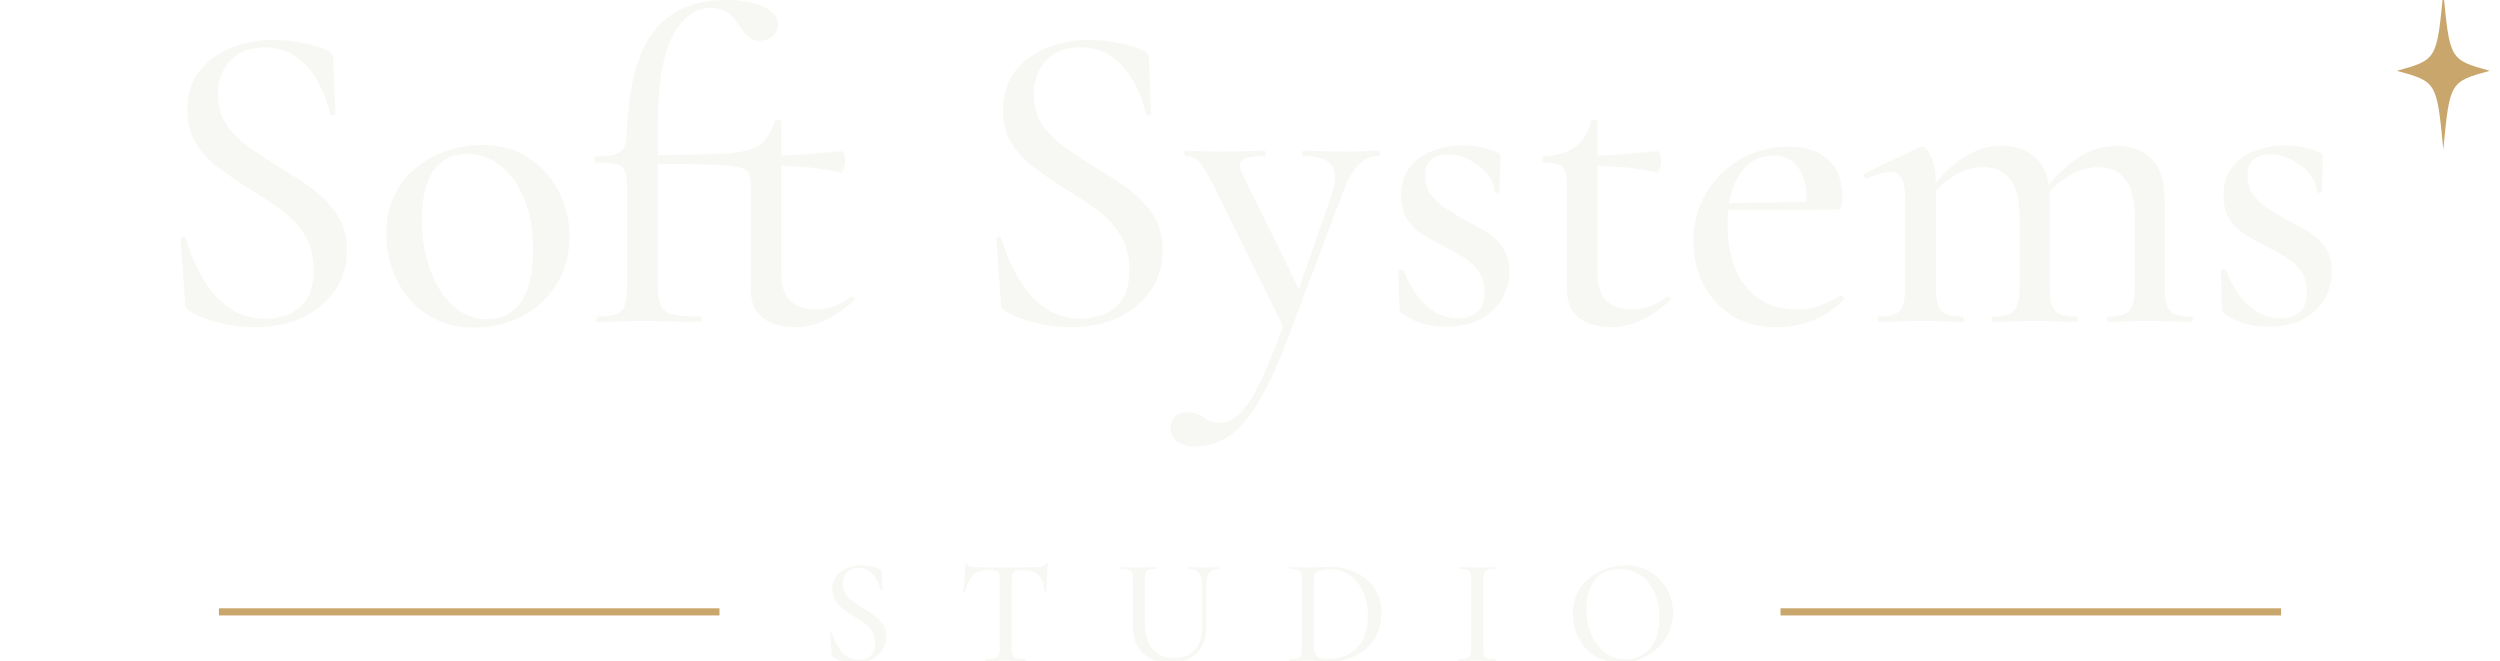
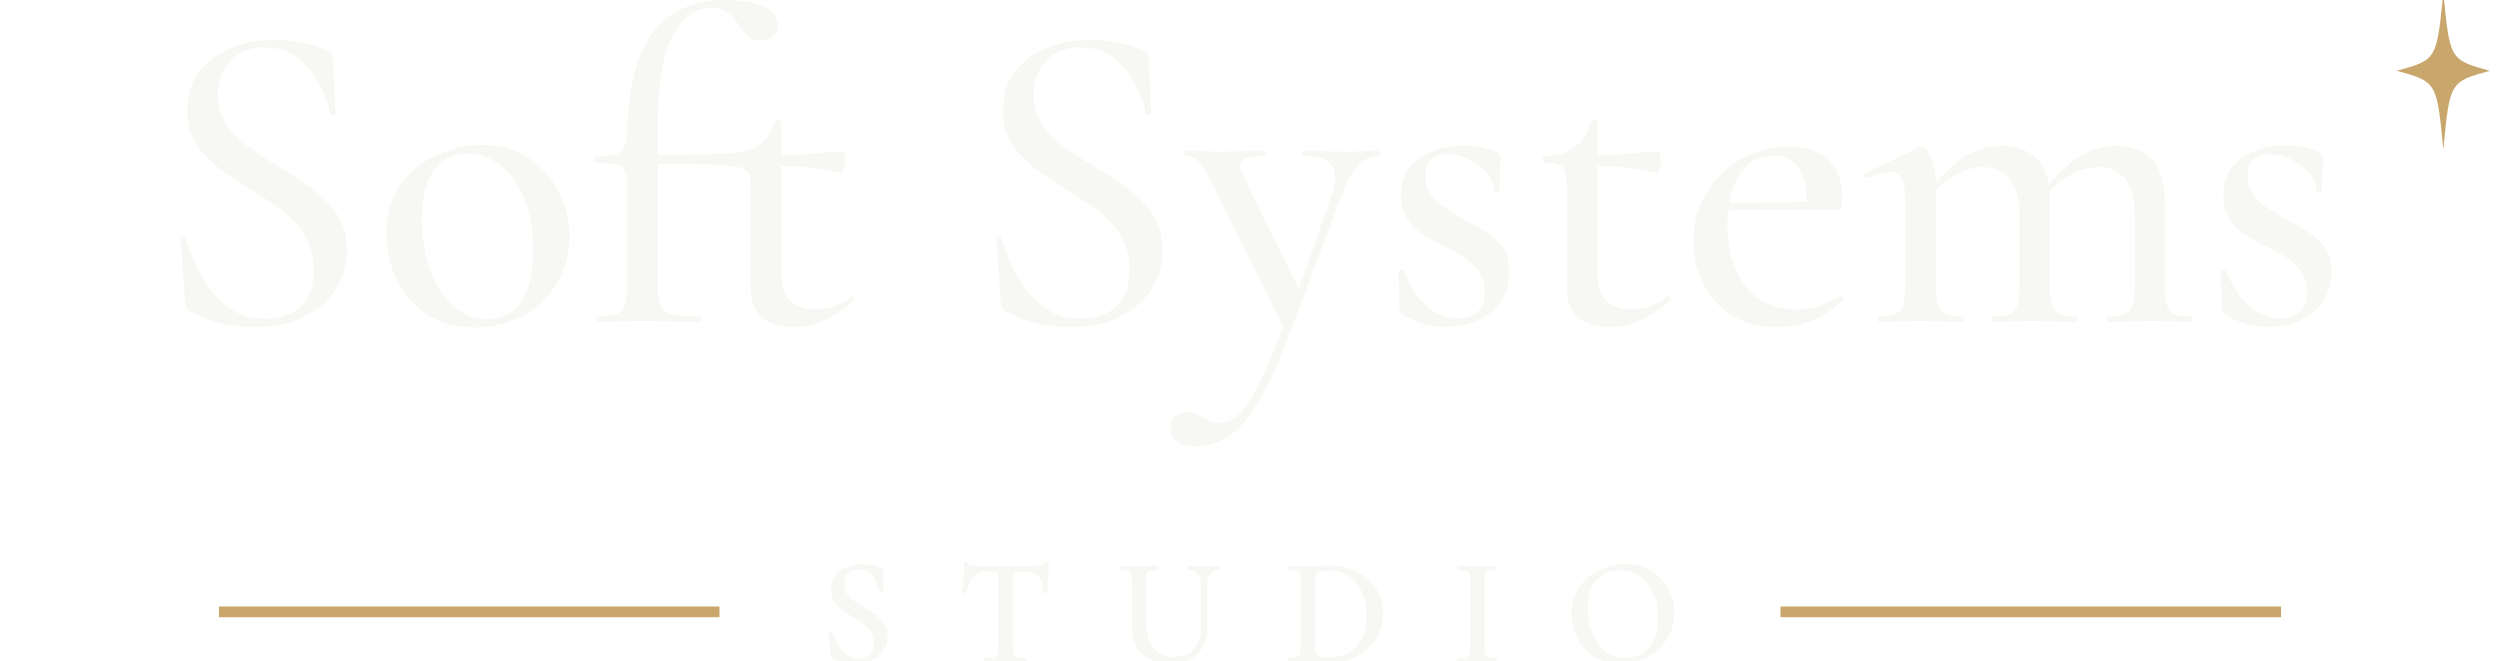
<svg xmlns="http://www.w3.org/2000/svg" viewBox="0 0 347.77 92.43" width="348" height="92" role="img" aria-label="Soft Systems Studio">
  <path transform="translate(20.00 45.01)" d="M9.548 -31.806Q9.548 -29.326 10.788 -27.528Q12.028 -25.73 14.012 -24.335Q15.996 -22.94 18.228 -21.576Q20.522 -20.212 22.661 -18.662Q24.8 -17.112 26.195 -15.035Q27.59 -12.958 27.59 -9.982Q27.59 -6.944 26.009 -4.526Q24.428 -2.108 21.545 -0.682Q18.662 0.744 14.632 0.744Q13.02 0.744 11.377 0.465Q9.734 0.186 8.246 -0.31Q6.758 -0.806 5.518 -1.55Q5.27 -1.736 5.115 -1.984Q4.96 -2.232 4.96 -2.728L4.34 -11.594Q4.278 -11.904 4.619 -11.935Q4.96 -11.966 5.022 -11.718Q5.58 -9.796 6.51 -7.812Q7.44 -5.828 8.742 -4.185Q10.044 -2.542 11.873 -1.488Q13.702 -0.434 16.12 -0.434Q17.794 -0.434 19.375 -1.054Q20.956 -1.674 21.948 -3.131Q22.94 -4.588 22.94 -7.192Q22.94 -10.168 21.638 -12.214Q20.336 -14.26 18.29 -15.748Q16.244 -17.236 13.95 -18.6Q11.78 -19.964 9.765 -21.452Q7.75 -22.94 6.51 -24.893Q5.27 -26.846 5.27 -29.636Q5.27 -32.984 7.037 -35.154Q8.804 -37.324 11.563 -38.378Q14.322 -39.432 17.236 -39.432Q19.158 -39.432 21.142 -39.06Q23.126 -38.688 24.738 -38.006Q25.296 -37.758 25.482 -37.479Q25.668 -37.2 25.668 -36.89L25.978 -29.14Q25.978 -28.954 25.668 -28.892Q25.358 -28.83 25.234 -29.078Q25.048 -30.132 24.428 -31.713Q23.808 -33.294 22.754 -34.813Q21.7 -36.332 20.057 -37.355Q18.414 -38.378 16.058 -38.378Q13.888 -38.378 12.462 -37.479Q11.036 -36.58 10.292 -35.123Q9.548 -33.666 9.548 -31.806ZM45.384 0.806Q41.602 0.806 38.843 -0.992Q36.084 -2.79 34.596 -5.797Q33.108 -8.804 33.108 -12.276Q33.108 -15.5 34.317 -17.856Q35.526 -20.212 37.51 -21.731Q39.494 -23.25 41.85 -23.994Q44.206 -24.738 46.5 -24.738Q50.344 -24.738 53.072 -22.878Q55.8 -21.018 57.257 -18.104Q58.714 -15.19 58.714 -11.966Q58.714 -8.06 56.854 -5.177Q54.994 -2.294 51.987 -0.744Q48.98 0.806 45.384 0.806ZM47.182 -0.372Q50.22 -0.372 51.925 -2.759Q53.63 -5.146 53.63 -10.044Q53.63 -14.198 52.39 -17.205Q51.15 -20.212 49.073 -21.855Q46.996 -23.498 44.392 -23.498Q41.354 -23.498 39.711 -21.173Q38.068 -18.848 38.068 -14.322Q38.068 -10.416 39.246 -7.223Q40.424 -4.03 42.47 -2.201Q44.516 -0.372 47.182 -0.372ZM62.682 0.0Q62.496 0.0 62.496 -0.372Q62.496 -0.744 62.682 -0.744Q65.286 -0.744 66.03 -1.55Q66.774 -2.356 66.774 -5.022V-18.972Q66.774 -20.46 66.464 -21.142Q66.154 -21.824 65.224 -22.041Q64.294 -22.258 62.434 -22.258Q62.248 -22.258 62.248 -22.692Q62.248 -23.126 62.434 -23.126Q64.914 -23.126 65.782 -23.746Q66.65 -24.366 66.712 -25.916Q67.022 -36.208 70.494 -40.61Q73.966 -45.012 80.6 -45.012Q83.948 -45.012 85.901 -44.051Q87.854 -43.09 87.854 -41.602Q87.854 -40.486 87.079 -39.897Q86.304 -39.308 85.312 -39.308Q84.32 -39.308 83.7 -39.897Q83.08 -40.486 82.46 -41.416Q81.716 -42.594 80.817 -43.245Q79.918 -43.896 78.368 -43.896Q75.206 -43.896 73.129 -39.959Q71.052 -36.022 71.052 -27.218V-5.022Q71.052 -3.224 71.455 -2.294Q71.858 -1.364 73.129 -1.054Q74.4 -0.744 77.004 -0.744Q77.19 -0.744 77.19 -0.372Q77.19 0.0 77.004 0.0Q74.896 0.0 72.912 -0.062Q70.928 -0.124 68.882 -0.124Q67.146 -0.124 65.565 -0.062Q63.984 0.0 62.682 0.0ZM90.21 0.744Q88.722 0.744 87.296 0.279Q85.87 -0.186 84.971 -1.364Q84.072 -2.542 84.072 -4.526V-18.972Q84.072 -20.15 83.793 -20.77Q83.514 -21.39 82.181 -21.669Q80.848 -21.948 77.934 -22.01Q75.02 -22.072 69.75 -22.072V-23.312Q72.726 -23.312 75.454 -23.374Q78.182 -23.436 79.856 -23.498Q82.398 -23.622 83.855 -24.056Q85.312 -24.49 86.118 -25.482Q86.924 -26.474 87.42 -28.024Q87.482 -28.21 87.916 -28.21Q88.35 -28.21 88.35 -28.024V-6.634Q88.35 -4.092 89.621 -2.914Q90.892 -1.736 93.062 -1.736Q94.674 -1.736 95.945 -2.263Q97.216 -2.79 98.022 -3.472Q98.27 -3.658 98.487 -3.379Q98.704 -3.1 98.456 -2.914Q96.162 -0.992 94.271 -0.124Q92.38 0.744 90.21 0.744ZM96.596 -20.894Q94.116 -21.452 91.822 -21.638Q89.528 -21.824 86.986 -21.824V-23.25Q89.404 -23.25 91.791 -23.436Q94.178 -23.622 96.782 -23.87Q96.968 -23.87 97.123 -23.436Q97.278 -23.002 97.278 -22.444Q97.278 -21.948 97.061 -21.39Q96.844 -20.832 96.596 -20.894ZM123.628 -31.806Q123.628 -29.326 124.868 -27.528Q126.108 -25.73 128.092 -24.335Q130.076 -22.94 132.308 -21.576Q134.602 -20.212 136.741 -18.662Q138.88 -17.112 140.275 -15.035Q141.67 -12.958 141.67 -9.982Q141.67 -6.944 140.089 -4.526Q138.508 -2.108 135.625 -0.682Q132.742 0.744 128.712 0.744Q127.1 0.744 125.457 0.465Q123.814 0.186 122.326 -0.31Q120.838 -0.806 119.598 -1.55Q119.35 -1.736 119.195 -1.984Q119.04 -2.232 119.04 -2.728L118.42 -11.594Q118.358 -11.904 118.699 -11.935Q119.04 -11.966 119.102 -11.718Q119.66 -9.796 120.59 -7.812Q121.52 -5.828 122.822 -4.185Q124.124 -2.542 125.953 -1.488Q127.782 -0.434 130.2 -0.434Q131.874 -0.434 133.455 -1.054Q135.036 -1.674 136.028 -3.131Q137.02 -4.588 137.02 -7.192Q137.02 -10.168 135.718 -12.214Q134.416 -14.26 132.37 -15.748Q130.324 -17.236 128.03 -18.6Q125.86 -19.964 123.845 -21.452Q121.83 -22.94 120.59 -24.893Q119.35 -26.846 119.35 -29.636Q119.35 -32.984 121.117 -35.154Q122.884 -37.324 125.643 -38.378Q128.402 -39.432 131.316 -39.432Q133.238 -39.432 135.222 -39.06Q137.206 -38.688 138.818 -38.006Q139.376 -37.758 139.562 -37.479Q139.748 -37.2 139.748 -36.89L140.058 -29.14Q140.058 -28.954 139.748 -28.892Q139.438 -28.83 139.314 -29.078Q139.128 -30.132 138.508 -31.713Q137.888 -33.294 136.834 -34.813Q135.78 -36.332 134.137 -37.355Q132.494 -38.378 130.138 -38.378Q127.968 -38.378 126.542 -37.479Q125.116 -36.58 124.372 -35.123Q123.628 -33.666 123.628 -31.806ZM171.926 -23.932Q172.112 -23.932 172.112 -23.56Q172.112 -23.188 171.926 -23.188Q170.19 -23.188 168.981 -21.886Q167.772 -20.584 166.78 -17.856L159.402 1.736Q157.17 7.688 155.124 11.129Q153.078 14.57 150.908 15.996Q148.738 17.422 146.134 17.422Q144.708 17.422 143.747 16.771Q142.786 16.12 142.786 14.818Q142.786 13.702 143.468 13.175Q144.15 12.648 145.018 12.648Q146.196 12.648 146.816 13.02Q147.436 13.392 148.056 13.764Q148.676 14.136 149.668 14.136Q151.156 14.136 152.52 12.772Q153.884 11.408 155.434 8.153Q156.984 4.898 159.03 -0.744L158.968 1.55L148.924 -18.786Q147.56 -21.514 146.785 -22.351Q146.01 -23.188 144.894 -23.188Q144.708 -23.188 144.708 -23.56Q144.708 -23.932 144.894 -23.932Q145.948 -23.932 147.126 -23.87Q148.304 -23.808 149.358 -23.808Q151.466 -23.808 153.047 -23.87Q154.628 -23.932 155.93 -23.932Q156.054 -23.932 156.054 -23.56Q156.054 -23.188 155.93 -23.188Q153.884 -23.188 152.985 -22.692Q152.086 -22.196 152.768 -20.77L161.138 -3.72L159.402 -0.806L165.292 -17.732Q166.284 -20.584 165.323 -21.886Q164.362 -23.188 161.324 -23.188Q161.2 -23.188 161.2 -23.56Q161.2 -23.932 161.324 -23.932Q162.812 -23.932 164.145 -23.87Q165.478 -23.808 167.586 -23.808Q168.95 -23.808 169.849 -23.87Q170.748 -23.932 171.926 -23.932ZM178.374 -20.398Q178.374 -18.91 179.149 -17.825Q179.924 -16.74 181.164 -15.934Q182.404 -15.128 183.768 -14.322Q185.38 -13.516 186.837 -12.617Q188.294 -11.718 189.224 -10.416Q190.154 -9.114 190.154 -7.006Q190.154 -5.022 189.162 -3.255Q188.17 -1.488 186.186 -0.403Q184.202 0.682 181.226 0.682Q179.738 0.682 178.25 0.31Q176.762 -0.062 175.15 -1.116Q175.026 -1.24 174.902 -1.426Q174.778 -1.612 174.778 -1.86L174.654 -7.068Q174.654 -7.254 174.995 -7.285Q175.336 -7.316 175.398 -7.192Q176.142 -5.146 177.289 -3.627Q178.436 -2.108 179.893 -1.302Q181.35 -0.496 183.024 -0.496Q184.76 -0.496 185.752 -1.426Q186.744 -2.356 186.682 -4.216Q186.682 -5.952 185.845 -7.099Q185.008 -8.246 183.768 -9.021Q182.528 -9.796 181.164 -10.478Q179.676 -11.222 178.25 -12.09Q176.824 -12.958 175.925 -14.26Q175.026 -15.562 175.026 -17.67Q175.026 -20.15 176.297 -21.7Q177.568 -23.25 179.552 -23.963Q181.536 -24.676 183.644 -24.676Q184.884 -24.676 186.0 -24.459Q187.116 -24.242 188.356 -23.746Q188.914 -23.498 188.914 -23.064Q188.914 -21.948 188.852 -20.77Q188.79 -19.592 188.79 -18.228Q188.79 -18.042 188.418 -18.042Q188.046 -18.042 188.046 -18.228Q188.046 -19.53 187.054 -20.708Q186.062 -21.886 184.574 -22.661Q183.086 -23.436 181.474 -23.436Q180.172 -23.436 179.273 -22.754Q178.374 -22.072 178.374 -20.398ZM204.352 0.744Q202.864 0.744 201.438 0.279Q200.012 -0.186 199.113 -1.364Q198.214 -2.542 198.214 -4.526V-18.848Q198.214 -20.274 197.966 -21.018Q197.718 -21.762 197.036 -22.01Q196.354 -22.258 194.99 -22.258Q194.804 -22.258 194.804 -22.723Q194.804 -23.188 194.99 -23.188Q197.718 -23.25 199.423 -24.521Q201.128 -25.792 201.562 -28.024Q201.624 -28.21 202.058 -28.21Q202.492 -28.21 202.492 -28.024V-6.634Q202.492 -4.092 203.763 -2.914Q205.034 -1.736 207.266 -1.736Q208.816 -1.736 210.087 -2.294Q211.358 -2.852 212.164 -3.472Q212.412 -3.658 212.629 -3.379Q212.846 -3.1 212.598 -2.914Q210.304 -0.992 208.382 -0.124Q206.46 0.744 204.352 0.744ZM210.738 -20.894Q208.258 -21.452 205.964 -21.638Q203.67 -21.824 201.128 -21.824V-23.25Q203.608 -23.25 205.933 -23.436Q208.258 -23.622 210.924 -23.87Q211.11 -23.87 211.234 -23.436Q211.358 -23.002 211.358 -22.444Q211.358 -21.948 211.172 -21.39Q210.986 -20.832 210.738 -20.894ZM227.602 0.744Q223.758 0.744 221.154 -0.961Q218.55 -2.666 217.217 -5.394Q215.884 -8.122 215.884 -11.222Q215.884 -14.942 217.651 -17.949Q219.418 -20.956 222.456 -22.723Q225.494 -24.49 229.214 -24.49Q232.81 -24.49 234.763 -22.692Q236.716 -20.894 236.716 -17.422Q236.716 -16.616 236.561 -16.151Q236.406 -15.686 235.972 -15.686H231.694Q231.942 -19.406 230.733 -21.328Q229.524 -23.25 227.106 -23.25Q224.068 -23.25 222.363 -20.646Q220.658 -18.042 220.658 -13.64Q220.658 -10.106 221.774 -7.409Q222.89 -4.712 225.06 -3.224Q227.23 -1.736 230.33 -1.736Q232.376 -1.736 233.709 -2.294Q235.042 -2.852 236.468 -3.658Q236.592 -3.782 236.809 -3.503Q237.026 -3.224 236.902 -3.038Q234.67 -0.992 232.376 -0.124Q230.082 0.744 227.602 0.744ZM219.232 -15.624 219.17 -16.554 233.058 -16.802V-15.686ZM273.854 0.0Q273.73 0.0 273.73 -0.372Q273.73 -0.744 273.854 -0.744Q276.148 -0.744 276.892 -1.581Q277.636 -2.418 277.636 -5.022V-14.57Q277.636 -21.638 272.49 -21.638Q270.382 -21.638 268.274 -20.336Q266.166 -19.034 264.678 -16.864L264.43 -17.608Q266.91 -21.08 269.514 -22.847Q272.118 -24.614 275.032 -24.614Q278.256 -24.614 280.023 -22.754Q281.79 -20.894 281.79 -16.988V-5.022Q281.79 -2.418 282.503 -1.581Q283.216 -0.744 285.51 -0.744Q285.758 -0.744 285.758 -0.372Q285.758 0.0 285.51 0.0Q284.394 0.0 282.875 -0.062Q281.356 -0.124 279.682 -0.124Q278.07 -0.124 276.551 -0.062Q275.032 0.0 273.854 0.0ZM257.796 0.0Q257.61 0.0 257.61 -0.372Q257.61 -0.744 257.796 -0.744Q260.028 -0.744 260.772 -1.581Q261.516 -2.418 261.516 -5.022V-14.57Q261.516 -21.638 256.432 -21.638Q254.262 -21.638 252.185 -20.336Q250.108 -19.034 248.62 -16.864L248.372 -17.608Q250.852 -21.08 253.456 -22.847Q256.06 -24.614 258.912 -24.614Q262.136 -24.614 263.934 -22.785Q265.732 -20.956 265.732 -17.298V-5.022Q265.732 -2.418 266.445 -1.581Q267.158 -0.744 269.452 -0.744Q269.638 -0.744 269.638 -0.372Q269.638 0.0 269.452 0.0Q268.274 0.0 266.786 -0.062Q265.298 -0.124 263.624 -0.124Q261.95 -0.124 260.431 -0.062Q258.912 0.0 257.796 0.0ZM241.862 0.0Q241.676 0.0 241.676 -0.372Q241.676 -0.744 241.862 -0.744Q244.094 -0.744 244.807 -1.581Q245.52 -2.418 245.52 -5.022V-17.112Q245.52 -19.096 245.055 -20.026Q244.59 -20.956 243.474 -20.956Q242.854 -20.956 242.048 -20.739Q241.242 -20.522 240.188 -20.088Q239.94 -19.964 239.816 -20.305Q239.692 -20.646 239.878 -20.77L247.504 -24.428Q247.752 -24.49 247.876 -24.49Q248.434 -24.49 249.116 -23.126Q249.798 -21.762 249.798 -19.22V-5.022Q249.798 -2.418 250.511 -1.581Q251.224 -0.744 253.518 -0.744Q253.704 -0.744 253.704 -0.372Q253.704 0.0 253.518 0.0Q252.34 0.0 250.852 -0.062Q249.364 -0.124 247.69 -0.124Q246.016 -0.124 244.497 -0.062Q242.978 0.0 241.862 0.0ZM293.384 -20.398Q293.384 -18.91 294.159 -17.825Q294.934 -16.74 296.174 -15.934Q297.414 -15.128 298.778 -14.322Q300.39 -13.516 301.847 -12.617Q303.304 -11.718 304.234 -10.416Q305.164 -9.114 305.164 -7.006Q305.164 -5.022 304.172 -3.255Q303.18 -1.488 301.196 -0.403Q299.212 0.682 296.236 0.682Q294.748 0.682 293.26 0.31Q291.772 -0.062 290.16 -1.116Q290.036 -1.24 289.912 -1.426Q289.788 -1.612 289.788 -1.86L289.664 -7.068Q289.664 -7.254 290.005 -7.285Q290.346 -7.316 290.408 -7.192Q291.152 -5.146 292.299 -3.627Q293.446 -2.108 294.903 -1.302Q296.36 -0.496 298.034 -0.496Q299.77 -0.496 300.762 -1.426Q301.754 -2.356 301.692 -4.216Q301.692 -5.952 300.855 -7.099Q300.018 -8.246 298.778 -9.021Q297.538 -9.796 296.174 -10.478Q294.686 -11.222 293.26 -12.09Q291.834 -12.958 290.935 -14.26Q290.036 -15.562 290.036 -17.67Q290.036 -20.15 291.307 -21.7Q292.578 -23.25 294.562 -23.963Q296.546 -24.676 298.654 -24.676Q299.894 -24.676 301.01 -24.459Q302.126 -24.242 303.366 -23.746Q303.924 -23.498 303.924 -23.064Q303.924 -21.948 303.862 -20.77Q303.8 -19.592 303.8 -18.228Q303.8 -18.042 303.428 -18.042Q303.056 -18.042 303.056 -18.228Q303.056 -19.53 302.064 -20.708Q301.072 -21.886 299.584 -22.661Q298.096 -23.436 296.484 -23.436Q295.182 -23.436 294.283 -22.754Q293.384 -22.072 293.384 -20.398Z" fill="#F7F7F3" />
  <path class="sparkle" fill="#C9A66B" d="M340.77,-1.10 C341.68,8.36 341.68,8.36 347.27,9.90 C341.68,11.44 341.68,11.44 340.77,20.90 C339.86,11.44 339.86,11.44 334.27,9.90 C339.86,8.36 339.86,8.36 340.77,-1.10 Z" />
-   <path transform="translate(113.69 92.43)" d="M3.234 -10.773Q3.234 -9.933 3.654 -9.324Q4.074 -8.715 4.746 -8.242Q5.418 -7.77 6.174 -7.308Q6.951 -6.846 7.676 -6.321Q8.4 -5.796 8.873 -5.093Q9.345 -4.389 9.345 -3.381Q9.345 -2.352 8.809 -1.533Q8.274 -0.714 7.298 -0.231Q6.321 0.252 4.956 0.252Q4.41 0.252 3.854 0.158Q3.297 0.063 2.793 -0.105Q2.289 -0.273 1.869 -0.525Q1.785 -0.588 1.733 -0.672Q1.68 -0.756 1.68 -0.924L1.47 -3.927Q1.449 -4.032 1.565 -4.043Q1.68 -4.053 1.701 -3.969Q1.89 -3.318 2.205 -2.646Q2.52 -1.974 2.961 -1.418Q3.402 -0.861 4.021 -0.504Q4.641 -0.147 5.46 -0.147Q6.027 -0.147 6.562 -0.357Q7.098 -0.567 7.434 -1.06Q7.77 -1.554 7.77 -2.436Q7.77 -3.444 7.329 -4.137Q6.888 -4.83 6.195 -5.334Q5.502 -5.838 4.725 -6.3Q3.99 -6.762 3.308 -7.266Q2.625 -7.77 2.205 -8.431Q1.785 -9.093 1.785 -10.038Q1.785 -11.172 2.384 -11.907Q2.982 -12.642 3.917 -12.999Q4.851 -13.356 5.838 -13.356Q6.489 -13.356 7.161 -13.23Q7.833 -13.104 8.379 -12.873Q8.568 -12.789 8.631 -12.695Q8.694 -12.6 8.694 -12.495L8.799 -9.87Q8.799 -9.807 8.694 -9.786Q8.589 -9.765 8.547 -9.849Q8.484 -10.206 8.274 -10.742Q8.064 -11.277 7.707 -11.792Q7.35 -12.306 6.793 -12.652Q6.237 -12.999 5.439 -12.999Q4.704 -12.999 4.221 -12.695Q3.738 -12.39 3.486 -11.896Q3.234 -11.403 3.234 -10.773ZM23.478 -12.705Q22.176 -12.705 21.441 -11.98Q20.706 -11.256 20.349 -9.66Q20.328 -9.618 20.212 -9.618Q20.097 -9.618 20.097 -9.681Q20.139 -9.954 20.191 -10.458Q20.244 -10.962 20.286 -11.55Q20.328 -12.138 20.359 -12.684Q20.391 -13.23 20.391 -13.587Q20.391 -13.692 20.517 -13.692Q20.643 -13.692 20.643 -13.587Q20.643 -13.377 20.853 -13.283Q21.063 -13.188 21.336 -13.157Q21.609 -13.125 21.798 -13.125Q23.604 -13.062 26.019 -13.062Q27.489 -13.062 28.371 -13.094Q29.253 -13.125 30.072 -13.125Q30.786 -13.125 31.175 -13.22Q31.563 -13.314 31.668 -13.65Q31.689 -13.734 31.805 -13.734Q31.92 -13.734 31.92 -13.65Q31.878 -13.335 31.846 -12.768Q31.815 -12.201 31.784 -11.592Q31.752 -10.983 31.731 -10.458Q31.71 -9.933 31.71 -9.681Q31.71 -9.618 31.595 -9.618Q31.479 -9.618 31.479 -9.681Q31.332 -11.319 30.639 -12.012Q29.946 -12.705 28.581 -12.705Q27.846 -12.705 27.479 -12.611Q27.111 -12.516 26.995 -12.243Q26.88 -11.97 26.88 -11.382V-1.701Q26.88 -1.092 27.017 -0.777Q27.153 -0.462 27.562 -0.357Q27.972 -0.252 28.833 -0.252Q28.875 -0.252 28.875 -0.126Q28.875 0.0 28.833 0.0Q28.266 0.0 27.562 -0.021Q26.859 -0.042 26.019 -0.042Q25.221 -0.042 24.517 -0.021Q23.814 0.0 23.226 0.0Q23.163 0.0 23.163 -0.126Q23.163 -0.252 23.226 -0.252Q24.045 -0.252 24.476 -0.357Q24.906 -0.462 25.053 -0.777Q25.2 -1.092 25.2 -1.701V-11.424Q25.2 -11.991 25.074 -12.275Q24.948 -12.558 24.57 -12.632Q24.192 -12.705 23.478 -12.705ZM53.508 -10.71Q53.508 -11.76 53.035 -12.317Q52.563 -12.873 51.639 -12.873Q51.576 -12.873 51.576 -12.999Q51.576 -13.125 51.639 -13.125Q52.122 -13.125 52.647 -13.094Q53.172 -13.062 53.781 -13.062Q54.306 -13.062 54.821 -13.094Q55.335 -13.125 55.776 -13.125Q55.818 -13.125 55.818 -12.999Q55.818 -12.873 55.776 -12.873Q54.936 -12.873 54.506 -12.317Q54.075 -11.76 54.075 -10.71V-4.767Q54.075 -3.192 53.445 -2.058Q52.815 -0.924 51.681 -0.326Q50.547 0.273 49.035 0.273Q47.481 0.273 46.305 -0.326Q45.129 -0.924 44.478 -2.037Q43.827 -3.15 43.827 -4.683V-11.424Q43.827 -12.033 43.701 -12.338Q43.575 -12.642 43.208 -12.758Q42.84 -12.873 42.126 -12.873Q42.063 -12.873 42.063 -12.999Q42.063 -13.125 42.126 -13.125Q42.651 -13.125 43.281 -13.094Q43.911 -13.062 44.646 -13.062Q45.402 -13.062 46.043 -13.094Q46.683 -13.125 47.166 -13.125Q47.229 -13.125 47.229 -12.999Q47.229 -12.873 47.166 -12.873Q46.452 -12.873 46.085 -12.747Q45.717 -12.621 45.602 -12.306Q45.486 -11.991 45.486 -11.382V-5.418Q45.486 -2.898 46.578 -1.649Q47.67 -0.399 49.602 -0.399Q51.45 -0.399 52.479 -1.544Q53.508 -2.688 53.508 -4.746ZM71.526 0.084Q70.896 0.084 69.972 0.021Q69.048 -0.042 68.271 -0.042Q67.557 -0.042 66.895 -0.021Q66.234 0.0 65.709 0.0Q65.667 0.0 65.667 -0.126Q65.667 -0.252 65.709 -0.252Q66.444 -0.252 66.822 -0.357Q67.2 -0.462 67.326 -0.777Q67.452 -1.092 67.452 -1.701V-11.424Q67.452 -12.033 67.326 -12.338Q67.2 -12.642 66.833 -12.758Q66.465 -12.873 65.751 -12.873Q65.688 -12.873 65.688 -12.999Q65.688 -13.125 65.751 -13.125Q66.276 -13.125 66.917 -13.094Q67.557 -13.062 68.271 -13.062Q68.985 -13.062 69.815 -13.115Q70.644 -13.167 71.232 -13.167Q73.458 -13.167 75.107 -12.327Q76.755 -11.487 77.679 -10.038Q78.603 -8.589 78.603 -6.783Q78.603 -5.208 78.047 -3.938Q77.49 -2.667 76.503 -1.775Q75.516 -0.882 74.235 -0.399Q72.954 0.084 71.526 0.084ZM71.316 -0.294Q72.891 -0.294 74.099 -0.987Q75.306 -1.68 75.999 -3.035Q76.692 -4.389 76.692 -6.321Q76.692 -8.148 76.041 -9.607Q75.39 -11.067 74.225 -11.939Q73.059 -12.81 71.442 -12.81Q70.182 -12.81 69.647 -12.558Q69.111 -12.306 69.111 -11.382V-1.932Q69.111 -1.092 69.531 -0.693Q69.951 -0.294 71.316 -0.294ZM92.82 -1.701Q92.82 -1.092 92.935 -0.777Q93.051 -0.462 93.418 -0.357Q93.786 -0.252 94.521 -0.252Q94.563 -0.252 94.563 -0.126Q94.563 0.0 94.521 0.0Q93.996 0.0 93.356 -0.021Q92.715 -0.042 91.959 -0.042Q91.224 -0.042 90.573 -0.021Q89.922 0.0 89.397 0.0Q89.355 0.0 89.355 -0.126Q89.355 -0.252 89.397 -0.252Q90.132 -0.252 90.51 -0.357Q90.888 -0.462 91.014 -0.777Q91.14 -1.092 91.14 -1.701V-11.424Q91.14 -12.033 91.014 -12.338Q90.888 -12.642 90.51 -12.758Q90.132 -12.873 89.397 -12.873Q89.355 -12.873 89.355 -12.999Q89.355 -13.125 89.397 -13.125Q89.922 -13.125 90.573 -13.094Q91.224 -13.062 91.959 -13.062Q92.715 -13.062 93.366 -13.094Q94.017 -13.125 94.521 -13.125Q94.563 -13.125 94.563 -12.999Q94.563 -12.873 94.521 -12.873Q93.786 -12.873 93.429 -12.747Q93.072 -12.621 92.946 -12.306Q92.82 -11.991 92.82 -11.382ZM111.993 0.252Q110.481 0.252 109.252 -0.284Q108.024 -0.819 107.152 -1.764Q106.281 -2.709 105.808 -3.938Q105.336 -5.166 105.336 -6.552Q105.336 -8.253 105.997 -9.534Q106.659 -10.815 107.751 -11.666Q108.843 -12.516 110.145 -12.936Q111.447 -13.356 112.728 -13.356Q114.282 -13.356 115.51 -12.8Q116.739 -12.243 117.6 -11.298Q118.461 -10.353 118.912 -9.156Q119.364 -7.959 119.364 -6.699Q119.364 -5.229 118.776 -3.969Q118.188 -2.709 117.169 -1.764Q116.151 -0.819 114.817 -0.284Q113.484 0.252 111.993 0.252ZM112.728 -0.21Q114.051 -0.21 115.132 -0.893Q116.214 -1.575 116.833 -2.888Q117.453 -4.2 117.453 -6.111Q117.453 -8.064 116.77 -9.587Q116.088 -11.109 114.838 -11.98Q113.589 -12.852 111.867 -12.852Q109.662 -12.852 108.454 -11.361Q107.247 -9.87 107.247 -7.287Q107.247 -5.796 107.635 -4.505Q108.024 -3.213 108.759 -2.247Q109.494 -1.281 110.502 -0.746Q111.51 -0.21 112.728 -0.21Z" fill="#F7F7F3" />
-   <rect x="29.69" y="85.07" width="70" height="1" fill="#C9A66B" />
-   <rect x="248.08" y="85.07" width="70" height="1" fill="#C9A66B" />
+   <path transform="translate(113.69 92.43)" d="M3.234 -10.773Q3.234 -9.933 3.654 -9.324Q4.074 -8.715 4.746 -8.242Q5.418 -7.77 6.174 -7.308Q6.951 -6.846 7.676 -6.321Q8.4 -5.796 8.873 -5.093Q9.345 -4.389 9.345 -3.381Q9.345 -2.352 8.809 -1.533Q8.274 -0.714 7.298 -0.231Q6.321 0.252 4.956 0.252Q4.41 0.252 3.854 0.158Q3.297 0.063 2.793 -0.105Q2.289 -0.273 1.869 -0.525Q1.785 -0.588 1.733 -0.672Q1.68 -0.756 1.68 -0.924L1.47 -3.927Q1.449 -4.032 1.565 -4.043Q1.68 -4.053 1.701 -3.969Q1.89 -3.318 2.205 -2.646Q2.52 -1.974 2.961 -1.418Q3.402 -0.861 4.021 -0.504Q4.641 -0.147 5.46 -0.147Q6.027 -0.147 6.562 -0.357Q7.098 -0.567 7.434 -1.06Q7.77 -1.554 7.77 -2.436Q7.77 -3.444 7.329 -4.137Q6.888 -4.83 6.195 -5.334Q5.502 -5.838 4.725 -6.3Q3.99 -6.762 3.308 -7.266Q2.625 -7.77 2.205 -8.431Q1.785 -9.093 1.785 -10.038Q1.785 -11.172 2.384 -11.907Q2.982 -12.642 3.917 -12.999Q4.851 -13.356 5.838 -13.356Q6.489 -13.356 7.161 -13.23Q7.833 -13.104 8.379 -12.873Q8.568 -12.789 8.631 -12.695Q8.694 -12.6 8.694 -12.495L8.799 -9.87Q8.799 -9.807 8.694 -9.786Q8.589 -9.765 8.547 -9.849Q8.484 -10.206 8.274 -10.742Q8.064 -11.277 7.707 -11.792Q7.35 -12.306 6.793 -12.652Q6.237 -12.999 5.439 -12.999Q4.704 -12.999 4.221 -12.695Q3.738 -12.39 3.486 -11.896Q3.234 -11.403 3.234 -10.773ZM23.478 -12.705Q22.176 -12.705 21.441 -11.98Q20.706 -11.256 20.349 -9.66Q20.328 -9.618 20.212 -9.618Q20.097 -9.618 20.097 -9.681Q20.139 -9.954 20.191 -10.458Q20.244 -10.962 20.286 -11.55Q20.328 -12.138 20.359 -12.684Q20.391 -13.23 20.391 -13.587Q20.391 -13.692 20.517 -13.692Q20.643 -13.692 20.643 -13.587Q20.643 -13.377 20.853 -13.283Q21.063 -13.188 21.336 -13.157Q21.609 -13.125 21.798 -13.125Q23.604 -13.062 26.019 -13.062Q27.489 -13.062 28.371 -13.094Q29.253 -13.125 30.072 -13.125Q30.786 -13.125 31.175 -13.22Q31.563 -13.314 31.668 -13.65Q31.689 -13.734 31.805 -13.734Q31.92 -13.734 31.92 -13.65Q31.878 -13.335 31.846 -12.768Q31.815 -12.201 31.784 -11.592Q31.752 -10.983 31.731 -10.458Q31.71 -9.933 31.71 -9.681Q31.71 -9.618 31.595 -9.618Q31.479 -9.618 31.479 -9.681Q31.332 -11.319 30.639 -12.012Q29.946 -12.705 28.581 -12.705Q27.846 -12.705 27.479 -12.611Q27.111 -12.516 26.995 -12.243Q26.88 -11.97 26.88 -11.382V-1.701Q26.88 -1.092 27.017 -0.777Q27.153 -0.462 27.562 -0.357Q27.972 -0.252 28.833 -0.252Q28.875 -0.252 28.875 -0.126Q28.875 0.0 28.833 0.0Q28.266 0.0 27.562 -0.021Q26.859 -0.042 26.019 -0.042Q25.221 -0.042 24.517 -0.021Q23.814 0.0 23.226 0.0Q23.163 0.0 23.163 -0.126Q23.163 -0.252 23.226 -0.252Q24.045 -0.252 24.476 -0.357Q24.906 -0.462 25.053 -0.777Q25.2 -1.092 25.2 -1.701V-11.424Q25.2 -11.991 25.074 -12.275Q24.948 -12.558 24.57 -12.632Q24.192 -12.705 23.478 -12.705ZM53.508 -10.71Q53.508 -11.76 53.035 -12.317Q52.563 -12.873 51.639 -12.873Q51.576 -12.873 51.576 -12.999Q51.576 -13.125 51.639 -13.125Q52.122 -13.125 52.647 -13.094Q53.172 -13.062 53.781 -13.062Q54.306 -13.062 54.821 -13.094Q55.335 -13.125 55.776 -13.125Q55.818 -13.125 55.818 -12.999Q55.818 -12.873 55.776 -12.873Q54.936 -12.873 54.506 -12.317Q54.075 -11.76 54.075 -10.71V-4.767Q54.075 -3.192 53.445 -2.058Q52.815 -0.924 51.681 -0.326Q50.547 0.273 49.035 0.273Q47.481 0.273 46.305 -0.326Q45.129 -0.924 44.478 -2.037Q43.827 -3.15 43.827 -4.683V-11.424Q43.827 -12.033 43.701 -12.338Q43.575 -12.642 43.208 -12.758Q42.84 -12.873 42.126 -12.873Q42.063 -12.873 42.063 -12.999Q42.063 -13.125 42.126 -13.125Q42.651 -13.125 43.281 -13.094Q43.911 -13.062 44.646 -13.062Q45.402 -13.062 46.043 -13.094Q46.683 -13.125 47.166 -13.125Q47.229 -13.125 47.229 -12.999Q47.229 -12.873 47.166 -12.873Q46.452 -12.873 46.085 -12.747Q45.717 -12.621 45.602 -12.306Q45.486 -11.991 45.486 -11.382V-5.418Q45.486 -2.898 46.578 -1.649Q47.67 -0.399 49.602 -0.399Q51.45 -0.399 52.479 -1.544Q53.508 -2.688 53.508 -4.746ZM71.526 0.084Q70.896 0.084 69.972 0.021Q69.048 -0.042 68.271 -0.042Q67.557 -0.042 66.895 -0.021Q66.234 0.0 65.709 0.0Q65.667 0.0 65.667 -0.126Q65.667 -0.252 65.709 -0.252Q66.444 -0.252 66.822 -0.357Q67.2 -0.462 67.326 -0.777Q67.452 -1.092 67.452 -1.701V-11.424Q67.452 -12.033 67.326 -12.338Q67.2 -12.642 66.833 -12.758Q66.465 -12.873 65.751 -12.873Q65.688 -12.873 65.688 -12.999Q65.688 -13.125 65.751 -13.125Q66.276 -13.125 66.917 -13.094Q67.557 -13.062 68.271 -13.062Q68.985 -13.062 69.815 -13.115Q70.644 -13.167 71.232 -13.167Q73.458 -13.167 75.107 -12.327Q76.755 -11.487 77.679 -10.038Q78.603 -8.589 78.603 -6.783Q78.603 -5.208 78.047 -3.938Q77.49 -2.667 76.503 -1.775Q75.516 -0.882 74.235 -0.399Q72.954 0.084 71.526 0.084ZM71.316 -0.294Q72.891 -0.294 74.099 -0.987Q75.306 -1.68 75.999 -3.035Q76.692 -4.389 76.692 -6.321Q76.692 -8.148 76.041 -9.607Q75.39 -11.067 74.225 -11.939Q73.059 -12.81 71.442 -12.81Q70.182 -12.81 69.647 -12.558Q69.111 -12.306 69.111 -11.382V-1.932Q69.111 -1.092 69.531 -0.693Q69.951 -0.294 71.316 -0.294ZM92.82 -1.701Q92.82 -1.092 92.935 -0.777Q93.051 -0.462 93.418 -0.357Q93.786 -0.252 94.521 -0.252Q94.563 -0.252 94.563 -0.126Q94.563 0.0 94.521 0.0Q93.996 0.0 93.356 -0.021Q92.715 -0.042 91.959 -0.042Q91.224 -0.042 90.573 -0.021Q89.922 0.0 89.397 0.0Q89.355 0.0 89.355 -0.126Q89.355 -0.252 89.397 -0.252Q90.132 -0.252 90.51 -0.357Q90.888 -0.462 91.014 -0.777Q91.14 -1.092 91.14 -1.701V-11.424Q91.14 -12.033 91.014 -12.338Q90.888 -12.642 90.51 -12.758Q90.132 -12.873 89.397 -12.873Q89.355 -12.873 89.355 -12.999Q89.355 -13.125 89.397 -13.125Q89.922 -13.125 90.573 -13.094Q91.224 -13.062 91.959 -13.062Q92.715 -13.062 93.366 -13.094Q94.017 -13.125 94.521 -13.125Q94.563 -13.125 94.563 -12.999Q94.563 -12.873 94.521 -12.873Q93.786 -12.873 93.429 -12.747Q93.072 -12.621 92.946 -12.306Q92.82 -11.991 92.82 -11.382ZM111.993 0.252Q110.481 0.252 109.252 -0.284Q108.024 -0.819 107.152 -1.764Q106.281 -2.709 105.808 -3.938Q105.336 -5.166 105.336 -6.552Q105.336 -8.253 105.997 -9.534Q106.659 -10.815 107.751 -11.666Q108.843 -12.516 110.145 -12.936Q111.447 -13.356 112.728 -13.356Q114.282 -13.356 115.51 -12.8Q116.739 -12.243 117.6 -11.298Q118.461 -10.353 118.912 -9.156Q119.364 -7.959 119.364 -6.699Q119.364 -5.229 118.776 -3.969Q118.188 -2.709 117.169 -1.764Q116.151 -0.819 114.817 -0.284Q113.484 0.252 111.993 0.252ZM112.728 -0.21Q114.051 -0.21 115.132 -0.893Q116.214 -1.575 116.833 -2.888Q117.453 -4.2 117.453 -6.111Q117.453 -8.064 116.77 -9.587Q116.088 -11.109 114.838 -11.98Q113.589 -12.852 111.867 -12.852Q109.662 -12.852 108.454 -11.361Q107.247 -9.87 107.247 -7.287Q107.247 -5.796 107.635 -4.505Q108.024 -3.213 108.759 -2.247Q109.494 -1.281 110.502 -0.746Q111.51 -0.21 112.728 -0.21Z" fill="#F7F7F3" stroke="#F7F7F3" stroke-width="0.35" stroke-linejoin="round" />
+   <rect x="29.69" y="84.82" width="70" height="1.5" fill="#C9A66B" />
+   <rect x="248.08" y="84.82" width="70" height="1.5" fill="#C9A66B" />
</svg>
